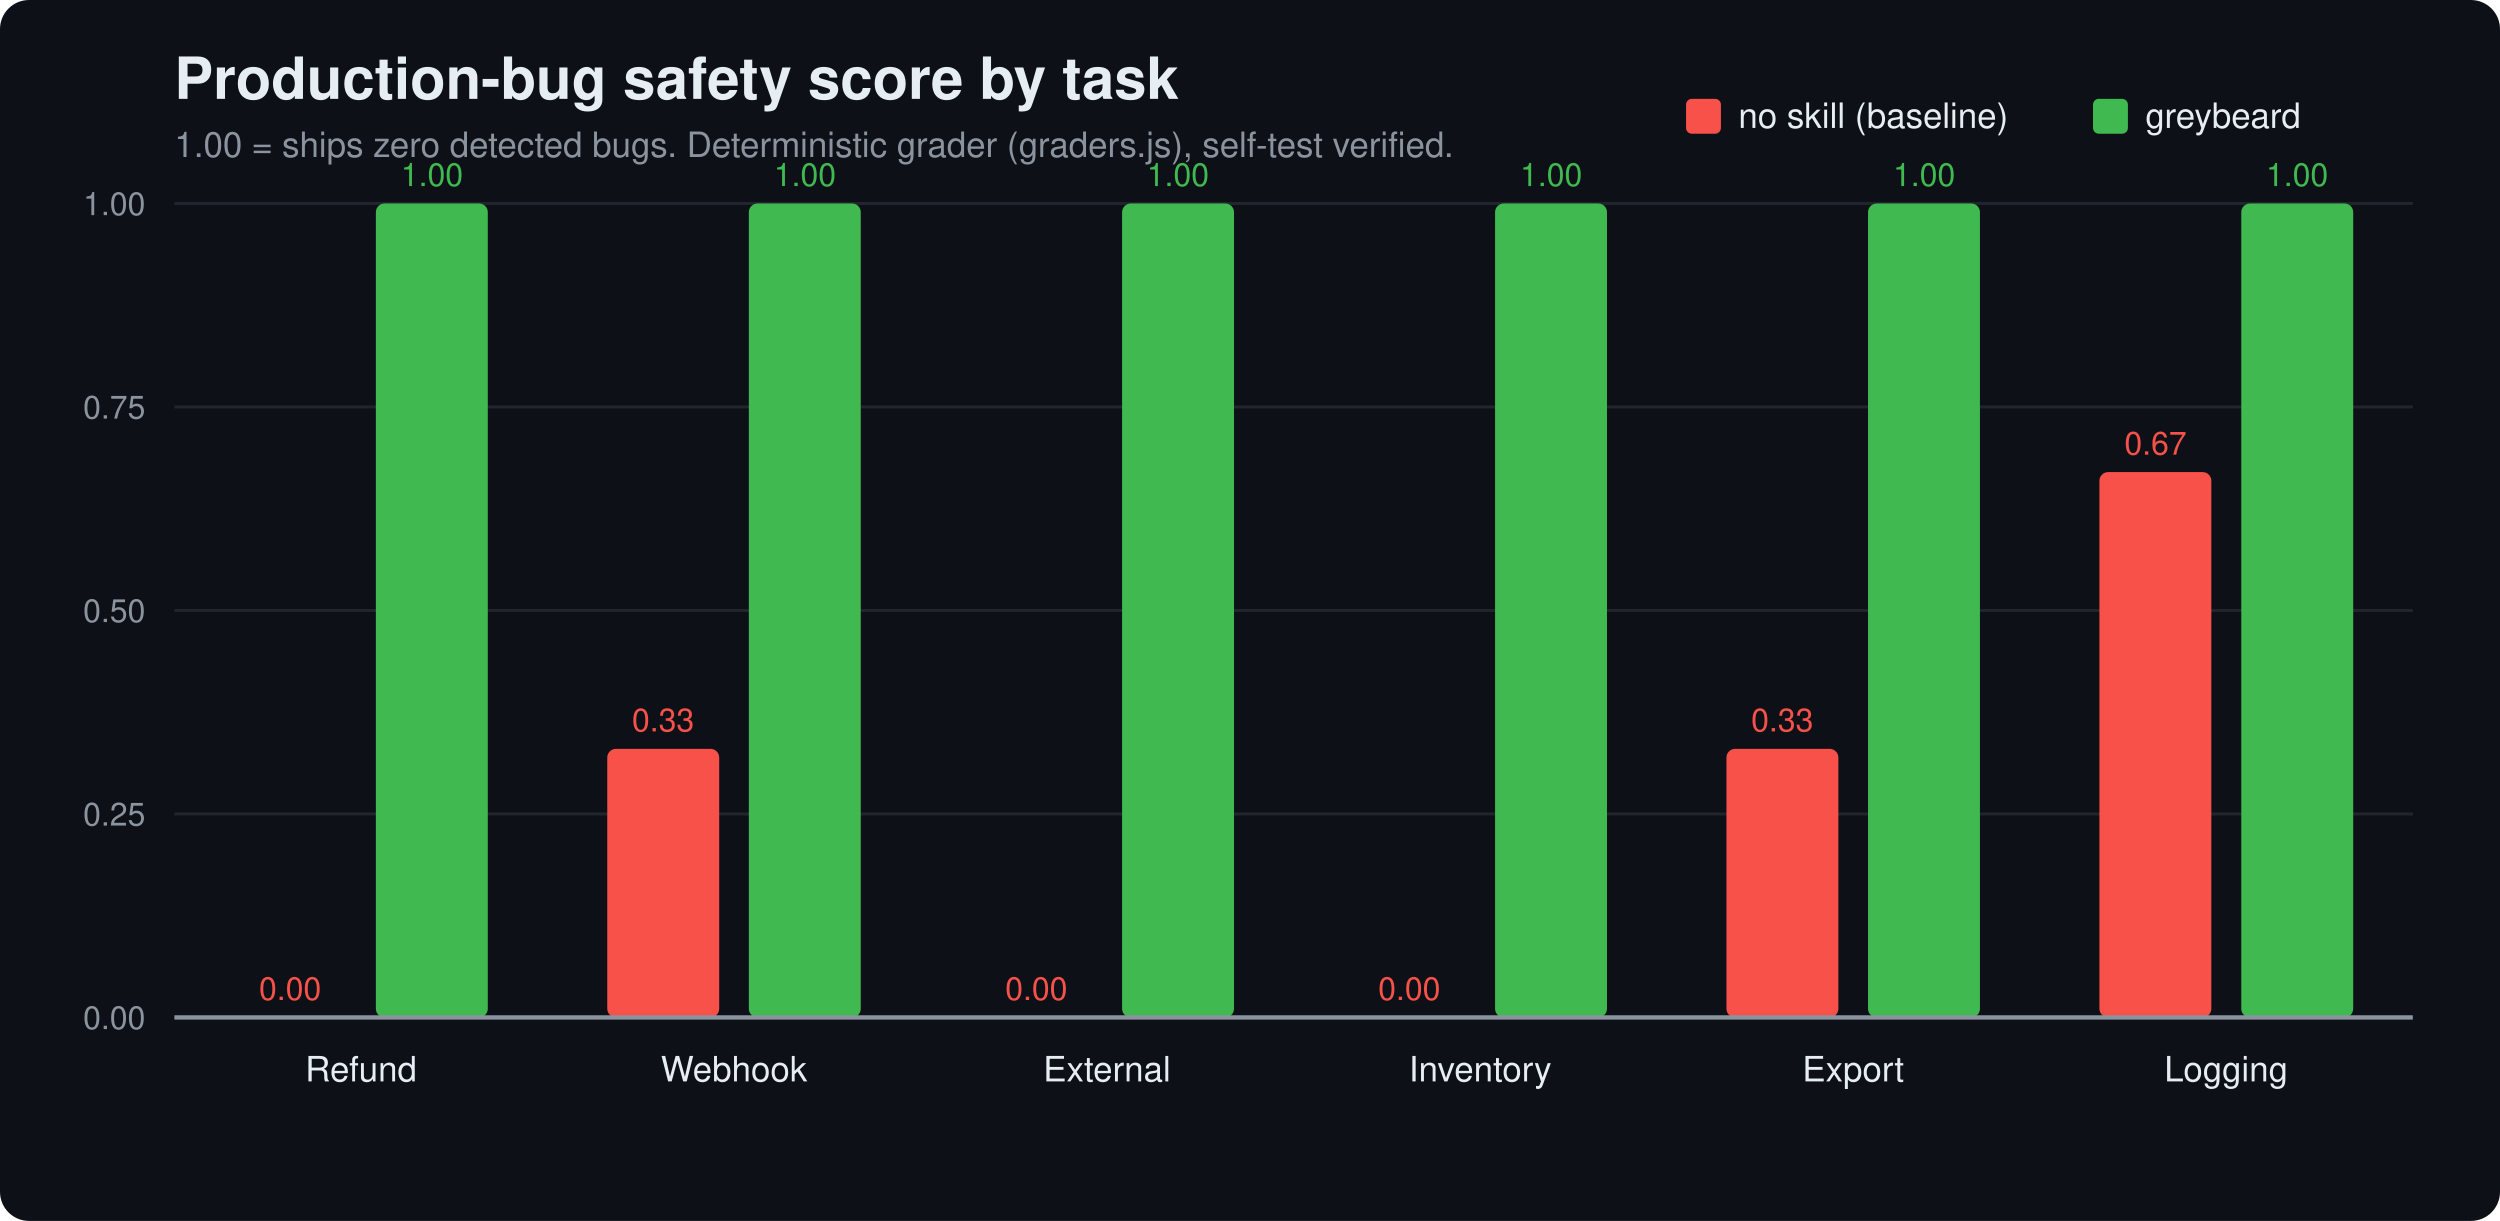
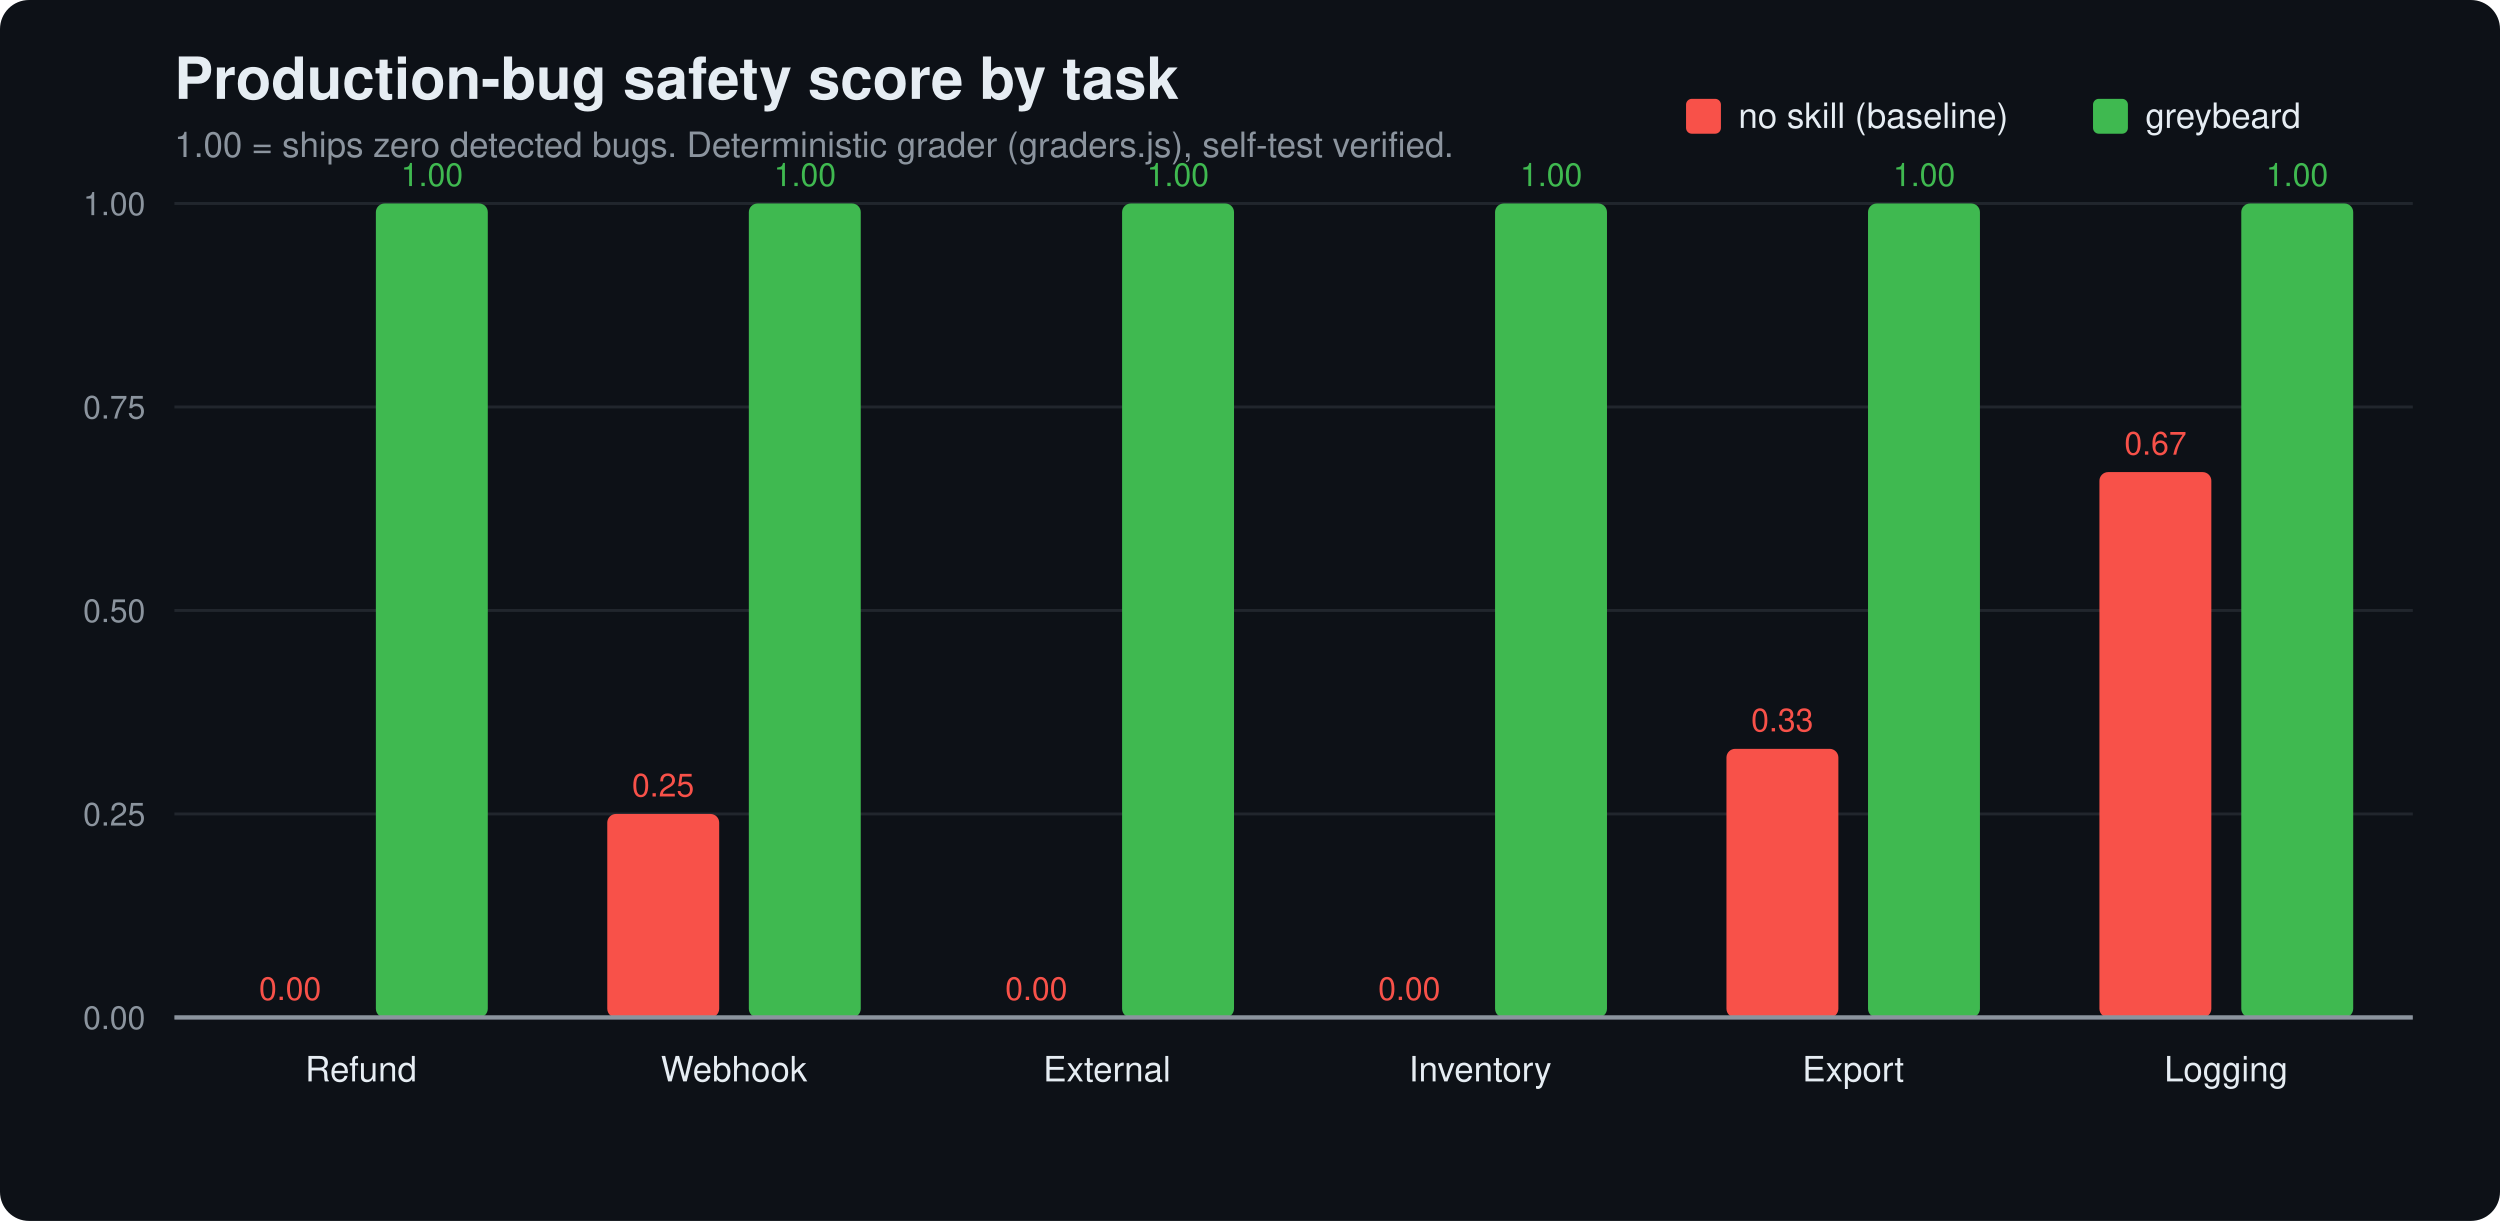
<svg xmlns="http://www.w3.org/2000/svg" width="860" height="420" viewBox="0 0 860 420" font-family="-apple-system,Segoe UI,Helvetica,Arial,sans-serif">
  <rect width="860" height="420" fill="#0d1117" rx="10" />
  <text x="60" y="34" fill="#e6edf3" font-size="20" font-weight="700">Production-bug safety score by task</text>
  <text x="60" y="54" fill="#8b949e" font-size="12">1.00 = ships zero detected bugs. Deterministic grader (graders.js), self-test verified.</text>
  <line x1="60" y1="350.0" x2="830" y2="350.0" stroke="#21262d" stroke-width="1" />
  <text x="50" y="354.0" fill="#8b949e" font-size="11" text-anchor="end">0.00</text>
  <line x1="60" y1="280.0" x2="830" y2="280.0" stroke="#21262d" stroke-width="1" />
  <text x="50" y="284.0" fill="#8b949e" font-size="11" text-anchor="end">0.25</text>
  <line x1="60" y1="210.0" x2="830" y2="210.0" stroke="#21262d" stroke-width="1" />
  <text x="50" y="214.0" fill="#8b949e" font-size="11" text-anchor="end">0.50</text>
  <line x1="60" y1="140.0" x2="830" y2="140.0" stroke="#21262d" stroke-width="1" />
  <text x="50" y="144.0" fill="#8b949e" font-size="11" text-anchor="end">0.75</text>
  <line x1="60" y1="70.0" x2="830" y2="70.0" stroke="#21262d" stroke-width="1" />
  <text x="50" y="74.0" fill="#8b949e" font-size="11" text-anchor="end">1.00</text>
  <rect x="80.5" y="350.0" width="38.5" height="0.0" fill="#f85149" rx="3" />
  <text x="99.8" y="344.0" fill="#f85149" font-size="11" text-anchor="middle">0.00</text>
  <rect x="129.3" y="70.0" width="38.5" height="280.0" fill="#3fb950" rx="3" />
  <text x="148.6" y="64.0" fill="#3fb950" font-size="11" text-anchor="middle">1.00</text>
  <text x="124.2" y="372.0" fill="#e6edf3" font-size="12" text-anchor="middle">Refund</text>
-   <rect x="208.9" y="257.6" width="38.5" height="92.4" fill="#f85149" rx="3" />
-   <text x="228.1" y="251.6" fill="#f85149" font-size="11" text-anchor="middle">0.33</text>
+   <rect x="208.9" y="280.0" width="38.5" height="70.0" fill="#f85149" rx="3" />
+   <text x="228.1" y="274.0" fill="#f85149" font-size="11" text-anchor="middle">0.25</text>
  <rect x="257.6" y="70.0" width="38.5" height="280.0" fill="#3fb950" rx="3" />
  <text x="276.9" y="64.0" fill="#3fb950" font-size="11" text-anchor="middle">1.00</text>
  <text x="252.5" y="372.0" fill="#e6edf3" font-size="12" text-anchor="middle">Webhook</text>
  <rect x="337.2" y="350.0" width="38.5" height="0.0" fill="#f85149" rx="3" />
  <text x="356.5" y="344.0" fill="#f85149" font-size="11" text-anchor="middle">0.00</text>
  <rect x="386.0" y="70.0" width="38.5" height="280.0" fill="#3fb950" rx="3" />
  <text x="405.2" y="64.0" fill="#3fb950" font-size="11" text-anchor="middle">1.00</text>
  <text x="380.8" y="372.0" fill="#e6edf3" font-size="12" text-anchor="middle">External</text>
  <rect x="465.5" y="350.0" width="38.5" height="0.0" fill="#f85149" rx="3" />
  <text x="484.8" y="344.0" fill="#f85149" font-size="11" text-anchor="middle">0.00</text>
  <rect x="514.3" y="70.0" width="38.5" height="280.0" fill="#3fb950" rx="3" />
  <text x="533.6" y="64.0" fill="#3fb950" font-size="11" text-anchor="middle">1.00</text>
  <text x="509.2" y="372.0" fill="#e6edf3" font-size="12" text-anchor="middle">Inventory</text>
  <rect x="593.9" y="257.6" width="38.5" height="92.4" fill="#f85149" rx="3" />
  <text x="613.1" y="251.6" fill="#f85149" font-size="11" text-anchor="middle">0.33</text>
  <rect x="642.6" y="70.0" width="38.5" height="280.0" fill="#3fb950" rx="3" />
  <text x="661.9" y="64.0" fill="#3fb950" font-size="11" text-anchor="middle">1.00</text>
  <text x="637.5" y="372.0" fill="#e6edf3" font-size="12" text-anchor="middle">Export</text>
  <rect x="722.2" y="162.4" width="38.5" height="187.6" fill="#f85149" rx="3" />
  <text x="741.5" y="156.4" fill="#f85149" font-size="11" text-anchor="middle">0.67</text>
  <rect x="771.0" y="70.0" width="38.5" height="280.0" fill="#3fb950" rx="3" />
  <text x="790.2" y="64.0" fill="#3fb950" font-size="11" text-anchor="middle">1.00</text>
  <text x="765.8" y="372.0" fill="#e6edf3" font-size="12" text-anchor="middle">Logging</text>
  <line x1="60" y1="350.0" x2="830" y2="350.0" stroke="#8b949e" stroke-width="1.5" />
  <rect x="580" y="34" width="12" height="12" fill="#f85149" rx="2" />
  <text x="598" y="44" fill="#e6edf3" font-size="12">no skill (baseline)</text>
  <rect x="720" y="34" width="12" height="12" fill="#3fb950" rx="2" />
  <text x="738" y="44" fill="#e6edf3" font-size="12">greybeard</text>
</svg>
